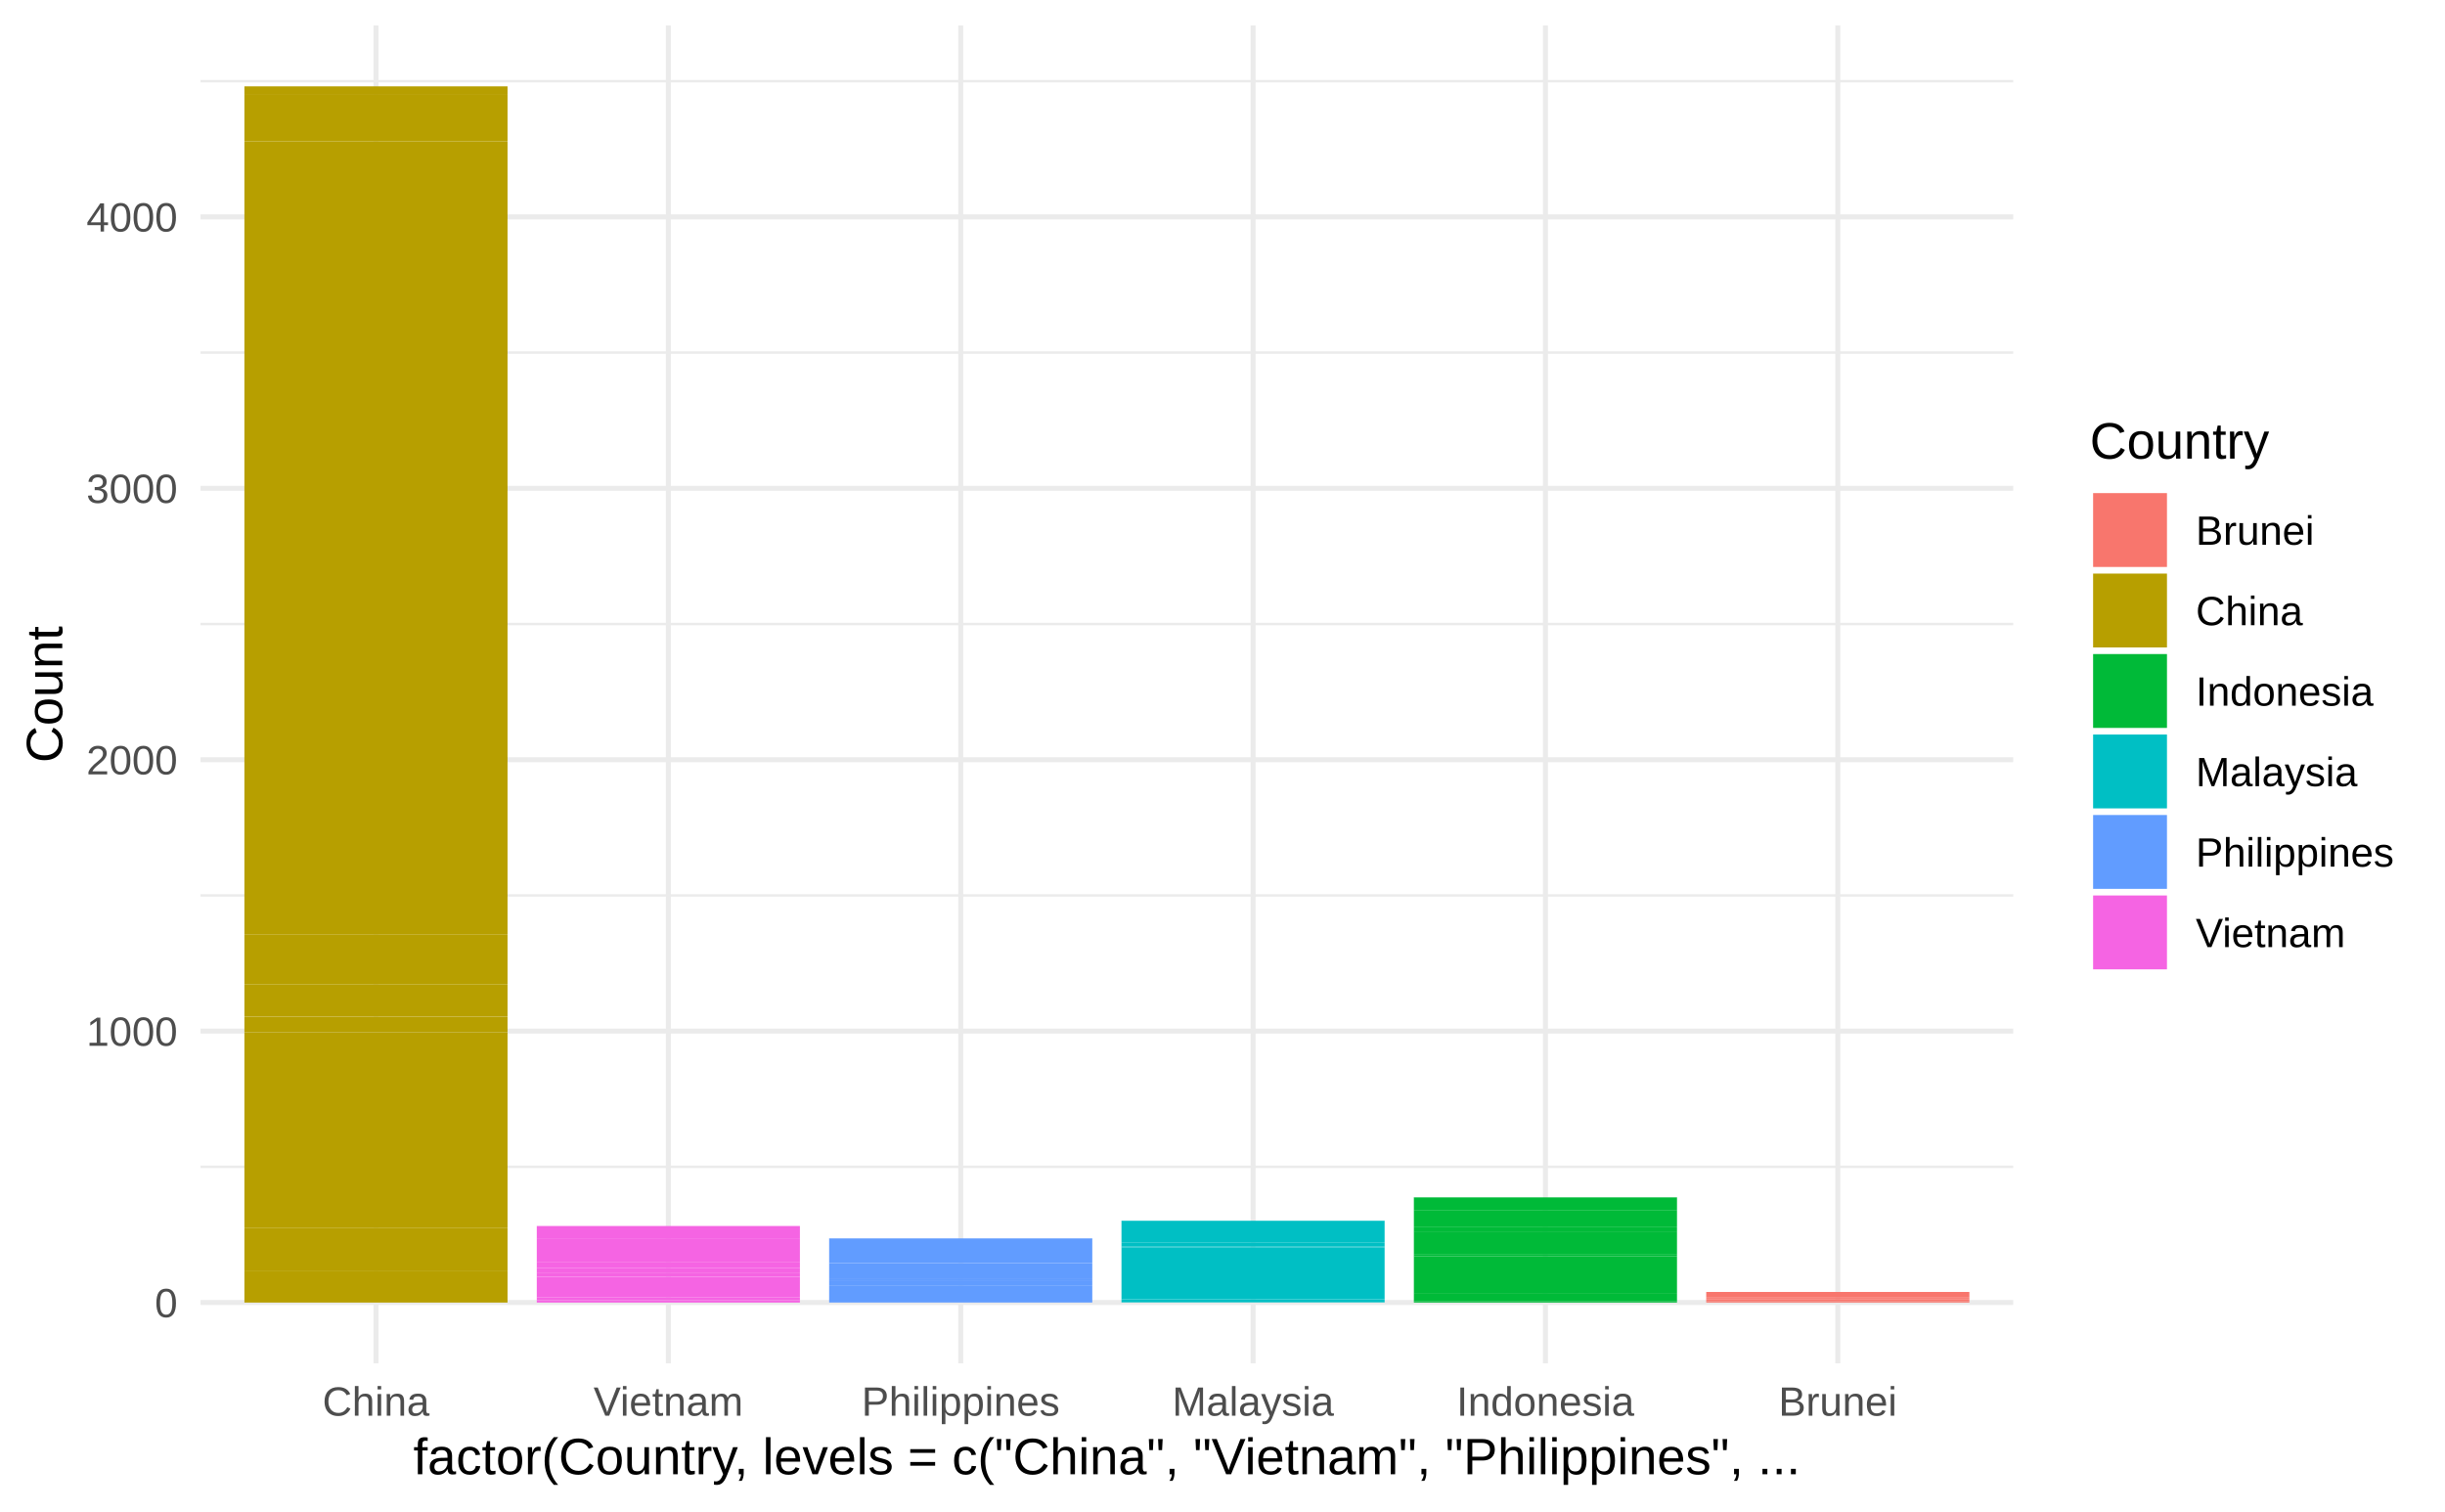
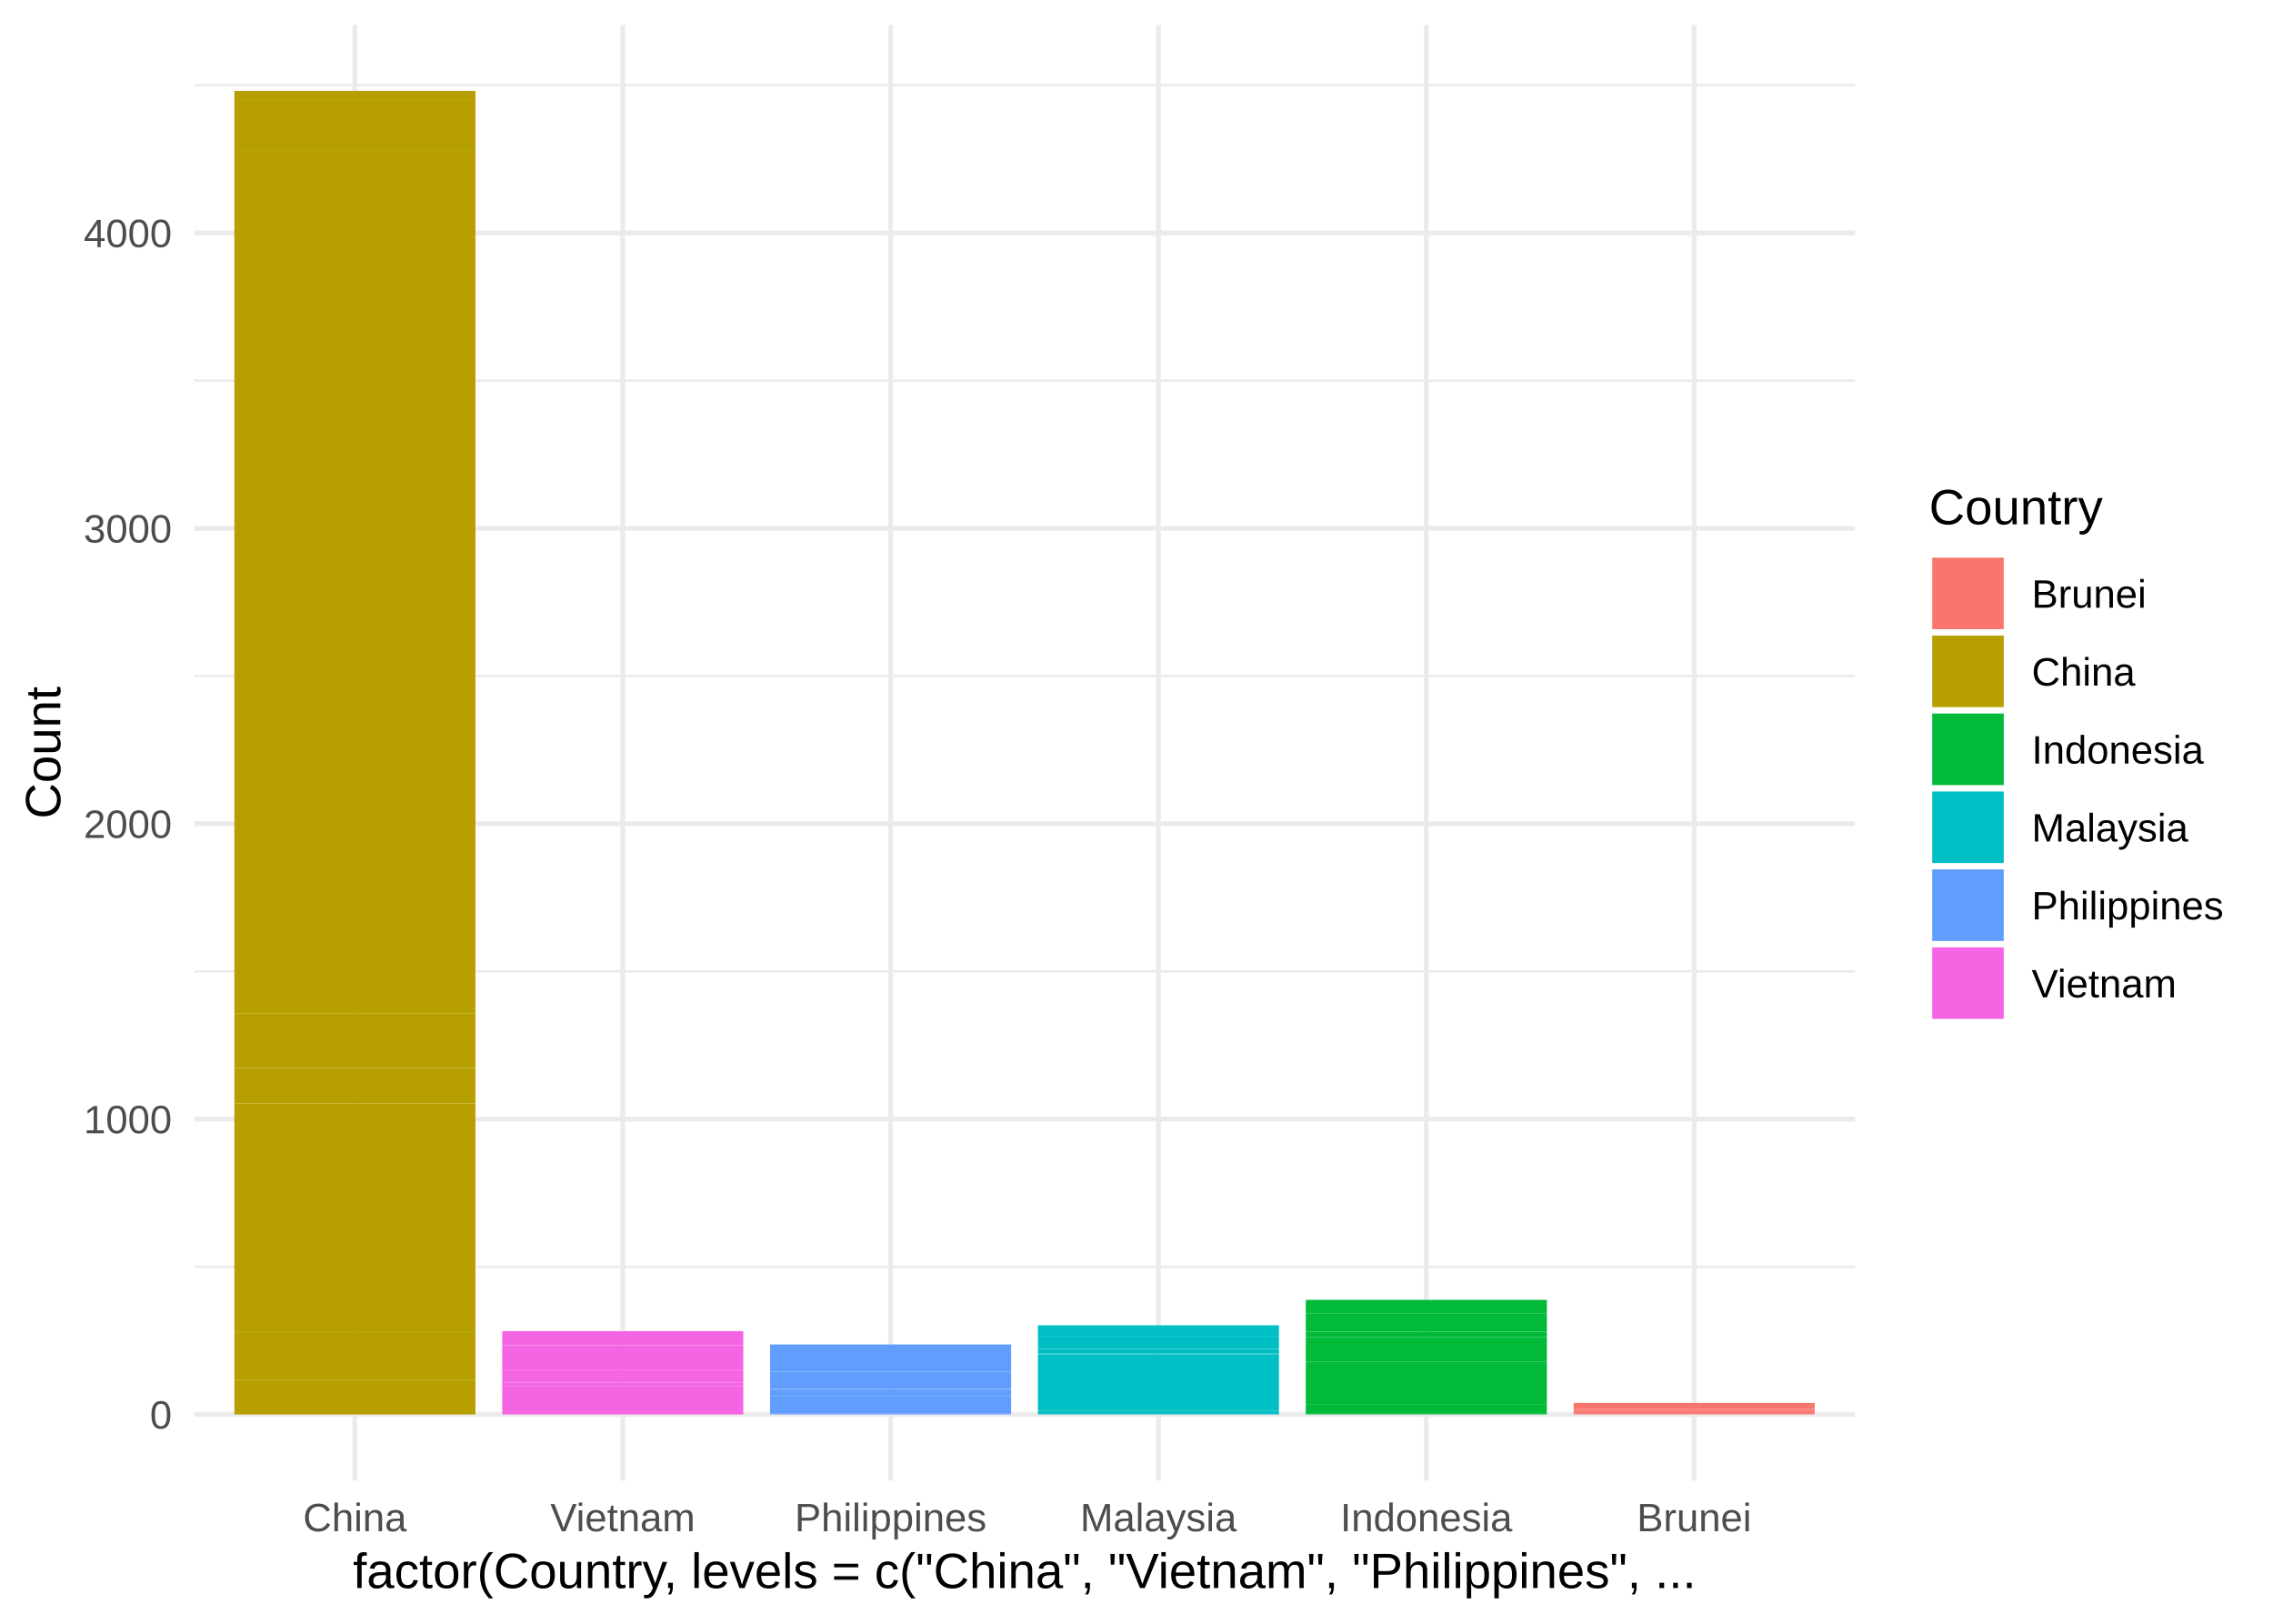
- <svg xmlns="http://www.w3.org/2000/svg" class="svglite" width="525.00pt" height="324.47pt" viewBox="0 0 525.00 324.47">
+ <svg xmlns="http://www.w3.org/2000/svg" class="svglite" width="504.00pt" height="360.00pt" viewBox="0 0 504.00 360.00">
  <defs>
    <style type="text/css">
    .svglite line, .svglite polyline, .svglite polygon, .svglite path, .svglite rect, .svglite circle {
      fill: none;
      stroke: #000000;
      stroke-linecap: round;
      stroke-linejoin: round;
      stroke-miterlimit: 10.00;
    }
    .svglite text {
      white-space: pre;
    }
  </style>
  </defs>
  <rect width="100%" height="100%" style="stroke: none; fill: none;" />
  <defs>
-     <clipPath id="cpMC4wMHw1MjUuMDB8MC4wMHwzMjQuNDc=">
-       <rect x="0.00" y="0.00" width="525.00" height="324.47" />
+     <clipPath id="cpMC4wMHw1MDQuMDB8MC4wMHwzNjAuMDA=">
+       <rect x="0.00" y="0.00" width="504.00" height="360.00" />
    </clipPath>
  </defs>
-   <g clip-path="url(#cpMC4wMHw1MjUuMDB8MC4wMHwzMjQuNDc=)">
+   <g clip-path="url(#cpMC4wMHw1MDQuMDB8MC4wMHwzNjAuMDA=)">
</g>
  <defs>
-     <clipPath id="cpNDMuMDZ8NDMyLjI5fDUuNDh8MjkyLjc0">
-       <rect x="43.06" y="5.48" width="389.23" height="287.26" />
+     <clipPath id="cpNDMuMDZ8NDExLjI5fDUuNDh8MzI4LjI3">
+       <rect x="43.06" y="5.48" width="368.23" height="322.79" />
    </clipPath>
  </defs>
-   <g clip-path="url(#cpNDMuMDZ8NDMyLjI5fDUuNDh8MjkyLjc0)">
-     <polyline points="43.06,250.54 432.29,250.54 " style="stroke-width: 0.53; stroke: #EBEBEB; stroke-linecap: butt;" />
-     <polyline points="43.06,192.27 432.29,192.27 " style="stroke-width: 0.53; stroke: #EBEBEB; stroke-linecap: butt;" />
-     <polyline points="43.06,133.99 432.29,133.99 " style="stroke-width: 0.53; stroke: #EBEBEB; stroke-linecap: butt;" />
-     <polyline points="43.06,75.71 432.29,75.71 " style="stroke-width: 0.53; stroke: #EBEBEB; stroke-linecap: butt;" />
-     <polyline points="43.06,17.43 432.29,17.43 " style="stroke-width: 0.53; stroke: #EBEBEB; stroke-linecap: butt;" />
-     <polyline points="43.06,279.68 432.29,279.68 " style="stroke-width: 1.07; stroke: #EBEBEB; stroke-linecap: butt;" />
-     <polyline points="43.06,221.40 432.29,221.40 " style="stroke-width: 1.07; stroke: #EBEBEB; stroke-linecap: butt;" />
-     <polyline points="43.06,163.13 432.29,163.13 " style="stroke-width: 1.07; stroke: #EBEBEB; stroke-linecap: butt;" />
-     <polyline points="43.06,104.85 432.29,104.85 " style="stroke-width: 1.07; stroke: #EBEBEB; stroke-linecap: butt;" />
-     <polyline points="43.06,46.57 432.29,46.57 " style="stroke-width: 1.07; stroke: #EBEBEB; stroke-linecap: butt;" />
-     <polyline points="80.73,292.74 80.73,5.48 " style="stroke-width: 1.07; stroke: #EBEBEB; stroke-linecap: butt;" />
-     <polyline points="143.51,292.74 143.51,5.48 " style="stroke-width: 1.07; stroke: #EBEBEB; stroke-linecap: butt;" />
-     <polyline points="206.29,292.74 206.29,5.48 " style="stroke-width: 1.07; stroke: #EBEBEB; stroke-linecap: butt;" />
-     <polyline points="269.07,292.74 269.07,5.48 " style="stroke-width: 1.07; stroke: #EBEBEB; stroke-linecap: butt;" />
-     <polyline points="331.84,292.74 331.84,5.48 " style="stroke-width: 1.07; stroke: #EBEBEB; stroke-linecap: butt;" />
-     <polyline points="394.62,292.74 394.62,5.48 " style="stroke-width: 1.07; stroke: #EBEBEB; stroke-linecap: butt;" />
-     <rect x="366.37" y="279.45" width="56.50" height="0.23" style="stroke-width: 1.07; stroke: none; stroke-linecap: butt; stroke-linejoin: miter; fill: #F8766D;" />
-     <rect x="366.37" y="278.93" width="56.50" height="0.52" style="stroke-width: 1.07; stroke: none; stroke-linecap: butt; stroke-linejoin: miter; fill: #F8766D;" />
-     <rect x="366.37" y="278.69" width="56.50" height="0.23" style="stroke-width: 1.07; stroke: none; stroke-linecap: butt; stroke-linejoin: miter; fill: #F8766D;" />
-     <rect x="366.37" y="278.63" width="56.50" height="0.058" style="stroke-width: 1.07; stroke: none; stroke-linecap: butt; stroke-linejoin: miter; fill: #F8766D;" />
-     <rect x="366.37" y="277.41" width="56.50" height="1.22" style="stroke-width: 1.07; stroke: none; stroke-linecap: butt; stroke-linejoin: miter; fill: #F8766D;" />
-     <rect x="52.48" y="272.81" width="56.50" height="6.88" style="stroke-width: 1.07; stroke: none; stroke-linecap: butt; stroke-linejoin: miter; fill: #B79F00;" />
-     <rect x="52.48" y="263.60" width="56.50" height="9.21" style="stroke-width: 1.07; stroke: none; stroke-linecap: butt; stroke-linejoin: miter; fill: #B79F00;" />
-     <rect x="52.48" y="221.64" width="56.50" height="41.96" style="stroke-width: 1.07; stroke: none; stroke-linecap: butt; stroke-linejoin: miter; fill: #B79F00;" />
-     <rect x="52.48" y="218.32" width="56.50" height="3.32" style="stroke-width: 1.07; stroke: none; stroke-linecap: butt; stroke-linejoin: miter; fill: #B79F00;" />
-     <rect x="52.48" y="211.32" width="56.50" height="6.99" style="stroke-width: 1.07; stroke: none; stroke-linecap: butt; stroke-linejoin: miter; fill: #B79F00;" />
-     <rect x="52.48" y="200.60" width="56.50" height="10.72" style="stroke-width: 1.07; stroke: none; stroke-linecap: butt; stroke-linejoin: miter; fill: #B79F00;" />
-     <rect x="52.48" y="30.37" width="56.50" height="170.23" style="stroke-width: 1.07; stroke: none; stroke-linecap: butt; stroke-linejoin: miter; fill: #B79F00;" />
-     <rect x="52.48" y="20.17" width="56.50" height="10.20" style="stroke-width: 1.07; stroke: none; stroke-linecap: butt; stroke-linejoin: miter; fill: #B79F00;" />
-     <rect x="52.48" y="18.54" width="56.50" height="1.63" style="stroke-width: 1.07; stroke: none; stroke-linecap: butt; stroke-linejoin: miter; fill: #B79F00;" />
-     <rect x="303.59" y="279.45" width="56.50" height="0.23" style="stroke-width: 1.07; stroke: none; stroke-linecap: butt; stroke-linejoin: miter; fill: #00BA38;" />
-     <rect x="303.59" y="277.64" width="56.50" height="1.81" style="stroke-width: 1.07; stroke: none; stroke-linecap: butt; stroke-linejoin: miter; fill: #00BA38;" />
-     <rect x="303.59" y="269.72" width="56.50" height="7.93" style="stroke-width: 1.07; stroke: none; stroke-linecap: butt; stroke-linejoin: miter; fill: #00BA38;" />
-     <rect x="303.59" y="269.25" width="56.50" height="0.47" style="stroke-width: 1.07; stroke: none; stroke-linecap: butt; stroke-linejoin: miter; fill: #00BA38;" />
-     <rect x="303.59" y="264.41" width="56.50" height="4.84" style="stroke-width: 1.07; stroke: none; stroke-linecap: butt; stroke-linejoin: miter; fill: #00BA38;" />
-     <rect x="303.59" y="263.37" width="56.50" height="1.05" style="stroke-width: 1.07; stroke: none; stroke-linecap: butt; stroke-linejoin: miter; fill: #00BA38;" />
-     <rect x="303.59" y="259.81" width="56.50" height="3.55" style="stroke-width: 1.07; stroke: none; stroke-linecap: butt; stroke-linejoin: miter; fill: #00BA38;" />
-     <rect x="303.59" y="257.13" width="56.50" height="2.68" style="stroke-width: 1.07; stroke: none; stroke-linecap: butt; stroke-linejoin: miter; fill: #00BA38;" />
-     <rect x="303.59" y="257.07" width="56.50" height="0.058" style="stroke-width: 1.07; stroke: none; stroke-linecap: butt; stroke-linejoin: miter; fill: #00BA38;" />
-     <rect x="240.81" y="279.57" width="56.50" height="0.12" style="stroke-width: 1.07; stroke: none; stroke-linecap: butt; stroke-linejoin: miter; fill: #00BFC4;" />
-     <rect x="240.81" y="278.98" width="56.50" height="0.58" style="stroke-width: 1.07; stroke: none; stroke-linecap: butt; stroke-linejoin: miter; fill: #00BFC4;" />
-     <rect x="240.81" y="267.85" width="56.50" height="11.13" style="stroke-width: 1.07; stroke: none; stroke-linecap: butt; stroke-linejoin: miter; fill: #00BFC4;" />
-     <rect x="240.81" y="267.62" width="56.50" height="0.23" style="stroke-width: 1.07; stroke: none; stroke-linecap: butt; stroke-linejoin: miter; fill: #00BFC4;" />
-     <rect x="240.81" y="266.75" width="56.50" height="0.87" style="stroke-width: 1.07; stroke: none; stroke-linecap: butt; stroke-linejoin: miter; fill: #00BFC4;" />
-     <rect x="240.81" y="264.18" width="56.50" height="2.56" style="stroke-width: 1.07; stroke: none; stroke-linecap: butt; stroke-linejoin: miter; fill: #00BFC4;" />
-     <rect x="240.81" y="262.14" width="56.50" height="2.04" style="stroke-width: 1.07; stroke: none; stroke-linecap: butt; stroke-linejoin: miter; fill: #00BFC4;" />
-     <rect x="240.81" y="262.08" width="56.50" height="0.058" style="stroke-width: 1.07; stroke: none; stroke-linecap: butt; stroke-linejoin: miter; fill: #00BFC4;" />
-     <rect x="178.04" y="279.51" width="56.50" height="0.17" style="stroke-width: 1.07; stroke: none; stroke-linecap: butt; stroke-linejoin: miter; fill: #619CFF;" />
-     <rect x="178.04" y="276.13" width="56.50" height="3.38" style="stroke-width: 1.07; stroke: none; stroke-linecap: butt; stroke-linejoin: miter; fill: #619CFF;" />
-     <rect x="178.04" y="274.90" width="56.50" height="1.22" style="stroke-width: 1.07; stroke: none; stroke-linecap: butt; stroke-linejoin: miter; fill: #619CFF;" />
-     <rect x="178.04" y="274.67" width="56.50" height="0.23" style="stroke-width: 1.07; stroke: none; stroke-linecap: butt; stroke-linejoin: miter; fill: #619CFF;" />
-     <rect x="178.04" y="271.23" width="56.50" height="3.44" style="stroke-width: 1.07; stroke: none; stroke-linecap: butt; stroke-linejoin: miter; fill: #619CFF;" />
-     <rect x="178.04" y="265.93" width="56.50" height="5.30" style="stroke-width: 1.07; stroke: none; stroke-linecap: butt; stroke-linejoin: miter; fill: #619CFF;" />
-     <rect x="178.04" y="265.87" width="56.50" height="0.058" style="stroke-width: 1.07; stroke: none; stroke-linecap: butt; stroke-linejoin: miter; fill: #619CFF;" />
-     <rect x="115.26" y="279.22" width="56.50" height="0.47" style="stroke-width: 1.07; stroke: none; stroke-linecap: butt; stroke-linejoin: miter; fill: #F564E3;" />
-     <rect x="115.26" y="278.52" width="56.50" height="0.70" style="stroke-width: 1.07; stroke: none; stroke-linecap: butt; stroke-linejoin: miter; fill: #F564E3;" />
-     <rect x="115.26" y="274.15" width="56.50" height="4.37" style="stroke-width: 1.07; stroke: none; stroke-linecap: butt; stroke-linejoin: miter; fill: #F564E3;" />
-     <rect x="115.26" y="273.39" width="56.50" height="0.76" style="stroke-width: 1.07; stroke: none; stroke-linecap: butt; stroke-linejoin: miter; fill: #F564E3;" />
-     <rect x="115.26" y="272.22" width="56.50" height="1.17" style="stroke-width: 1.07; stroke: none; stroke-linecap: butt; stroke-linejoin: miter; fill: #F564E3;" />
-     <rect x="115.26" y="270.94" width="56.50" height="1.28" style="stroke-width: 1.07; stroke: none; stroke-linecap: butt; stroke-linejoin: miter; fill: #F564E3;" />
-     <rect x="115.26" y="266.05" width="56.50" height="4.90" style="stroke-width: 1.07; stroke: none; stroke-linecap: butt; stroke-linejoin: miter; fill: #F564E3;" />
-     <rect x="115.26" y="263.25" width="56.50" height="2.80" style="stroke-width: 1.07; stroke: none; stroke-linecap: butt; stroke-linejoin: miter; fill: #F564E3;" />
+   <g clip-path="url(#cpNDMuMDZ8NDExLjI5fDUuNDh8MzI4LjI3)">
+     <polyline points="43.06,280.85 411.29,280.85 " style="stroke-width: 0.53; stroke: #EBEBEB; stroke-linecap: butt;" />
+     <polyline points="43.06,215.37 411.29,215.37 " style="stroke-width: 0.53; stroke: #EBEBEB; stroke-linecap: butt;" />
+     <polyline points="43.06,149.88 411.29,149.88 " style="stroke-width: 0.53; stroke: #EBEBEB; stroke-linecap: butt;" />
+     <polyline points="43.06,84.39 411.29,84.39 " style="stroke-width: 0.53; stroke: #EBEBEB; stroke-linecap: butt;" />
+     <polyline points="43.06,18.91 411.29,18.91 " style="stroke-width: 0.53; stroke: #EBEBEB; stroke-linecap: butt;" />
+     <polyline points="43.06,313.59 411.29,313.59 " style="stroke-width: 1.07; stroke: #EBEBEB; stroke-linecap: butt;" />
+     <polyline points="43.06,248.11 411.29,248.11 " style="stroke-width: 1.07; stroke: #EBEBEB; stroke-linecap: butt;" />
+     <polyline points="43.06,182.62 411.29,182.62 " style="stroke-width: 1.07; stroke: #EBEBEB; stroke-linecap: butt;" />
+     <polyline points="43.06,117.14 411.29,117.14 " style="stroke-width: 1.07; stroke: #EBEBEB; stroke-linecap: butt;" />
+     <polyline points="43.06,51.65 411.29,51.65 " style="stroke-width: 1.07; stroke: #EBEBEB; stroke-linecap: butt;" />
+     <polyline points="78.69,328.27 78.69,5.48 " style="stroke-width: 1.07; stroke: #EBEBEB; stroke-linecap: butt;" />
+     <polyline points="138.09,328.27 138.09,5.48 " style="stroke-width: 1.07; stroke: #EBEBEB; stroke-linecap: butt;" />
+     <polyline points="197.48,328.27 197.48,5.48 " style="stroke-width: 1.07; stroke: #EBEBEB; stroke-linecap: butt;" />
+     <polyline points="256.87,328.27 256.87,5.48 " style="stroke-width: 1.07; stroke: #EBEBEB; stroke-linecap: butt;" />
+     <polyline points="316.26,328.27 316.26,5.48 " style="stroke-width: 1.07; stroke: #EBEBEB; stroke-linecap: butt;" />
+     <polyline points="375.66,328.27 375.66,5.48 " style="stroke-width: 1.07; stroke: #EBEBEB; stroke-linecap: butt;" />
+     <rect x="348.93" y="313.33" width="53.45" height="0.26" style="stroke-width: 1.07; stroke: none; stroke-linecap: butt; stroke-linejoin: miter; fill: #F8766D;" />
+     <rect x="348.93" y="312.74" width="53.45" height="0.59" style="stroke-width: 1.07; stroke: none; stroke-linecap: butt; stroke-linejoin: miter; fill: #F8766D;" />
+     <rect x="348.93" y="312.48" width="53.45" height="0.26" style="stroke-width: 1.07; stroke: none; stroke-linecap: butt; stroke-linejoin: miter; fill: #F8766D;" />
+     <rect x="348.93" y="312.42" width="53.45" height="0.065" style="stroke-width: 1.07; stroke: none; stroke-linecap: butt; stroke-linejoin: miter; fill: #F8766D;" />
+     <rect x="348.93" y="311.04" width="53.45" height="1.38" style="stroke-width: 1.07; stroke: none; stroke-linecap: butt; stroke-linejoin: miter; fill: #F8766D;" />
+     <rect x="51.97" y="305.87" width="53.45" height="7.73" style="stroke-width: 1.07; stroke: none; stroke-linecap: butt; stroke-linejoin: miter; fill: #B79F00;" />
+     <rect x="51.97" y="295.52" width="53.45" height="10.35" style="stroke-width: 1.07; stroke: none; stroke-linecap: butt; stroke-linejoin: miter; fill: #B79F00;" />
+     <rect x="51.97" y="248.37" width="53.45" height="47.15" style="stroke-width: 1.07; stroke: none; stroke-linecap: butt; stroke-linejoin: miter; fill: #B79F00;" />
+     <rect x="51.97" y="244.64" width="53.45" height="3.73" style="stroke-width: 1.07; stroke: none; stroke-linecap: butt; stroke-linejoin: miter; fill: #B79F00;" />
+     <rect x="51.97" y="236.78" width="53.45" height="7.86" style="stroke-width: 1.07; stroke: none; stroke-linecap: butt; stroke-linejoin: miter; fill: #B79F00;" />
+     <rect x="51.97" y="224.73" width="53.45" height="12.05" style="stroke-width: 1.07; stroke: none; stroke-linecap: butt; stroke-linejoin: miter; fill: #B79F00;" />
+     <rect x="51.97" y="33.45" width="53.45" height="191.28" style="stroke-width: 1.07; stroke: none; stroke-linecap: butt; stroke-linejoin: miter; fill: #B79F00;" />
+     <rect x="51.97" y="21.99" width="53.45" height="11.46" style="stroke-width: 1.07; stroke: none; stroke-linecap: butt; stroke-linejoin: miter; fill: #B79F00;" />
+     <rect x="51.97" y="20.15" width="53.45" height="1.83" style="stroke-width: 1.07; stroke: none; stroke-linecap: butt; stroke-linejoin: miter; fill: #B79F00;" />
+     <rect x="289.54" y="313.33" width="53.45" height="0.26" style="stroke-width: 1.07; stroke: none; stroke-linecap: butt; stroke-linejoin: miter; fill: #00BA38;" />
+     <rect x="289.54" y="311.30" width="53.45" height="2.03" style="stroke-width: 1.07; stroke: none; stroke-linecap: butt; stroke-linejoin: miter; fill: #00BA38;" />
+     <rect x="289.54" y="302.40" width="53.45" height="8.91" style="stroke-width: 1.07; stroke: none; stroke-linecap: butt; stroke-linejoin: miter; fill: #00BA38;" />
+     <rect x="289.54" y="301.87" width="53.45" height="0.52" style="stroke-width: 1.07; stroke: none; stroke-linecap: butt; stroke-linejoin: miter; fill: #00BA38;" />
+     <rect x="289.54" y="296.44" width="53.45" height="5.44" style="stroke-width: 1.07; stroke: none; stroke-linecap: butt; stroke-linejoin: miter; fill: #00BA38;" />
+     <rect x="289.54" y="295.26" width="53.45" height="1.18" style="stroke-width: 1.07; stroke: none; stroke-linecap: butt; stroke-linejoin: miter; fill: #00BA38;" />
+     <rect x="289.54" y="291.26" width="53.45" height="3.99" style="stroke-width: 1.07; stroke: none; stroke-linecap: butt; stroke-linejoin: miter; fill: #00BA38;" />
+     <rect x="289.54" y="288.25" width="53.45" height="3.01" style="stroke-width: 1.07; stroke: none; stroke-linecap: butt; stroke-linejoin: miter; fill: #00BA38;" />
+     <rect x="289.54" y="288.19" width="53.45" height="0.065" style="stroke-width: 1.07; stroke: none; stroke-linecap: butt; stroke-linejoin: miter; fill: #00BA38;" />
+     <rect x="230.14" y="313.46" width="53.45" height="0.13" style="stroke-width: 1.07; stroke: none; stroke-linecap: butt; stroke-linejoin: miter; fill: #00BFC4;" />
+     <rect x="230.14" y="312.81" width="53.45" height="0.65" style="stroke-width: 1.07; stroke: none; stroke-linecap: butt; stroke-linejoin: miter; fill: #00BFC4;" />
+     <rect x="230.14" y="300.30" width="53.45" height="12.51" style="stroke-width: 1.07; stroke: none; stroke-linecap: butt; stroke-linejoin: miter; fill: #00BFC4;" />
+     <rect x="230.14" y="300.04" width="53.45" height="0.26" style="stroke-width: 1.07; stroke: none; stroke-linecap: butt; stroke-linejoin: miter; fill: #00BFC4;" />
+     <rect x="230.14" y="299.06" width="53.45" height="0.98" style="stroke-width: 1.07; stroke: none; stroke-linecap: butt; stroke-linejoin: miter; fill: #00BFC4;" />
+     <rect x="230.14" y="296.17" width="53.45" height="2.88" style="stroke-width: 1.07; stroke: none; stroke-linecap: butt; stroke-linejoin: miter; fill: #00BFC4;" />
+     <rect x="230.14" y="293.88" width="53.45" height="2.29" style="stroke-width: 1.07; stroke: none; stroke-linecap: butt; stroke-linejoin: miter; fill: #00BFC4;" />
+     <rect x="230.14" y="293.82" width="53.45" height="0.065" style="stroke-width: 1.07; stroke: none; stroke-linecap: butt; stroke-linejoin: miter; fill: #00BFC4;" />
+     <rect x="170.75" y="313.40" width="53.45" height="0.20" style="stroke-width: 1.07; stroke: none; stroke-linecap: butt; stroke-linejoin: miter; fill: #619CFF;" />
+     <rect x="170.75" y="309.60" width="53.45" height="3.80" style="stroke-width: 1.07; stroke: none; stroke-linecap: butt; stroke-linejoin: miter; fill: #619CFF;" />
+     <rect x="170.75" y="308.22" width="53.45" height="1.38" style="stroke-width: 1.07; stroke: none; stroke-linecap: butt; stroke-linejoin: miter; fill: #619CFF;" />
+     <rect x="170.75" y="307.96" width="53.45" height="0.26" style="stroke-width: 1.07; stroke: none; stroke-linecap: butt; stroke-linejoin: miter; fill: #619CFF;" />
+     <rect x="170.75" y="304.10" width="53.45" height="3.86" style="stroke-width: 1.07; stroke: none; stroke-linecap: butt; stroke-linejoin: miter; fill: #619CFF;" />
+     <rect x="170.75" y="298.14" width="53.45" height="5.96" style="stroke-width: 1.07; stroke: none; stroke-linecap: butt; stroke-linejoin: miter; fill: #619CFF;" />
+     <rect x="170.75" y="298.07" width="53.45" height="0.065" style="stroke-width: 1.07; stroke: none; stroke-linecap: butt; stroke-linejoin: miter; fill: #619CFF;" />
+     <rect x="111.36" y="313.07" width="53.45" height="0.52" style="stroke-width: 1.07; stroke: none; stroke-linecap: butt; stroke-linejoin: miter; fill: #F564E3;" />
+     <rect x="111.36" y="312.28" width="53.45" height="0.79" style="stroke-width: 1.07; stroke: none; stroke-linecap: butt; stroke-linejoin: miter; fill: #F564E3;" />
+     <rect x="111.36" y="307.37" width="53.45" height="4.91" style="stroke-width: 1.07; stroke: none; stroke-linecap: butt; stroke-linejoin: miter; fill: #F564E3;" />
+     <rect x="111.36" y="306.52" width="53.45" height="0.85" style="stroke-width: 1.07; stroke: none; stroke-linecap: butt; stroke-linejoin: miter; fill: #F564E3;" />
+     <rect x="111.36" y="305.21" width="53.45" height="1.31" style="stroke-width: 1.07; stroke: none; stroke-linecap: butt; stroke-linejoin: miter; fill: #F564E3;" />
+     <rect x="111.36" y="303.77" width="53.45" height="1.44" style="stroke-width: 1.07; stroke: none; stroke-linecap: butt; stroke-linejoin: miter; fill: #F564E3;" />
+     <rect x="111.36" y="298.27" width="53.45" height="5.50" style="stroke-width: 1.07; stroke: none; stroke-linecap: butt; stroke-linejoin: miter; fill: #F564E3;" />
+     <rect x="111.36" y="295.13" width="53.45" height="3.14" style="stroke-width: 1.07; stroke: none; stroke-linecap: butt; stroke-linejoin: miter; fill: #F564E3;" />
  </g>
-   <g clip-path="url(#cpMC4wMHw1MjUuMDB8MC4wMHwzMjQuNDc=)">
-     <text x="38.13" y="282.84" text-anchor="end" style="font-size: 8.80px;fill: #4D4D4D; font-family: &quot;Arial&quot;;" textLength="4.90px" lengthAdjust="spacingAndGlyphs">0</text>
-     <text x="38.13" y="224.56" text-anchor="end" style="font-size: 8.80px;fill: #4D4D4D; font-family: &quot;Arial&quot;;" textLength="19.58px" lengthAdjust="spacingAndGlyphs">1000</text>
-     <text x="38.13" y="166.28" text-anchor="end" style="font-size: 8.80px;fill: #4D4D4D; font-family: &quot;Arial&quot;;" textLength="19.58px" lengthAdjust="spacingAndGlyphs">2000</text>
-     <text x="38.13" y="108.00" text-anchor="end" style="font-size: 8.80px;fill: #4D4D4D; font-family: &quot;Arial&quot;;" textLength="19.58px" lengthAdjust="spacingAndGlyphs">3000</text>
-     <text x="38.13" y="49.72" text-anchor="end" style="font-size: 8.80px;fill: #4D4D4D; font-family: &quot;Arial&quot;;" textLength="19.58px" lengthAdjust="spacingAndGlyphs">4000</text>
-     <text x="80.73" y="303.98" text-anchor="middle" style="font-size: 8.80px;fill: #4D4D4D; font-family: &quot;Arial&quot;;" textLength="22.99px" lengthAdjust="spacingAndGlyphs">China</text>
-     <text x="143.51" y="303.98" text-anchor="middle" style="font-size: 8.80px;fill: #4D4D4D; font-family: &quot;Arial&quot;;" textLength="32.28px" lengthAdjust="spacingAndGlyphs">Vietnam</text>
-     <text x="206.29" y="303.98" text-anchor="middle" style="font-size: 8.80px;fill: #4D4D4D; font-family: &quot;Arial&quot;;" textLength="42.55px" lengthAdjust="spacingAndGlyphs">Philippines</text>
-     <text x="269.07" y="303.98" text-anchor="middle" style="font-size: 8.80px;fill: #4D4D4D; font-family: &quot;Arial&quot;;" textLength="34.72px" lengthAdjust="spacingAndGlyphs">Malaysia</text>
-     <text x="331.84" y="303.98" text-anchor="middle" style="font-size: 8.80px;fill: #4D4D4D; font-family: &quot;Arial&quot;;" textLength="38.17px" lengthAdjust="spacingAndGlyphs">Indonesia</text>
-     <text x="394.62" y="303.98" text-anchor="middle" style="font-size: 8.80px;fill: #4D4D4D; font-family: &quot;Arial&quot;;" textLength="25.44px" lengthAdjust="spacingAndGlyphs">Brunei</text>
-     <text x="237.68" y="316.56" text-anchor="middle" style="font-size: 11.00px; font-family: &quot;Arial&quot;;" textLength="298.81px" lengthAdjust="spacingAndGlyphs">factor(Country, levels = c("China", "Vietnam", "Philippines", ...</text>
-     <text transform="translate(13.37,149.11) rotate(-90)" text-anchor="middle" style="font-size: 11.00px; font-family: &quot;Arial&quot;;" textLength="29.35px" lengthAdjust="spacingAndGlyphs">Count</text>
-     <text x="448.73" y="98.48" style="font-size: 11.00px; font-family: &quot;Arial&quot;;" textLength="38.52px" lengthAdjust="spacingAndGlyphs">Country</text>
-     <rect x="449.44" y="105.88" width="15.86" height="15.86" style="stroke-width: 1.07; stroke: none; stroke-linecap: butt; stroke-linejoin: miter; fill: #F8766D;" />
-     <rect x="449.44" y="123.16" width="15.86" height="15.86" style="stroke-width: 1.07; stroke: none; stroke-linecap: butt; stroke-linejoin: miter; fill: #B79F00;" />
-     <rect x="449.44" y="140.44" width="15.86" height="15.86" style="stroke-width: 1.07; stroke: none; stroke-linecap: butt; stroke-linejoin: miter; fill: #00BA38;" />
-     <rect x="449.44" y="157.72" width="15.86" height="15.86" style="stroke-width: 1.07; stroke: none; stroke-linecap: butt; stroke-linejoin: miter; fill: #00BFC4;" />
-     <rect x="449.44" y="175.00" width="15.86" height="15.86" style="stroke-width: 1.07; stroke: none; stroke-linecap: butt; stroke-linejoin: miter; fill: #619CFF;" />
-     <rect x="449.44" y="192.28" width="15.86" height="15.86" style="stroke-width: 1.07; stroke: none; stroke-linecap: butt; stroke-linejoin: miter; fill: #F564E3;" />
-     <text x="471.49" y="116.97" style="font-size: 8.80px; font-family: &quot;Arial&quot;;" textLength="25.44px" lengthAdjust="spacingAndGlyphs">Brunei</text>
-     <text x="471.49" y="134.25" style="font-size: 8.80px; font-family: &quot;Arial&quot;;" textLength="22.99px" lengthAdjust="spacingAndGlyphs">China</text>
-     <text x="471.49" y="151.53" style="font-size: 8.80px; font-family: &quot;Arial&quot;;" textLength="38.17px" lengthAdjust="spacingAndGlyphs">Indonesia</text>
-     <text x="471.49" y="168.81" style="font-size: 8.80px; font-family: &quot;Arial&quot;;" textLength="34.72px" lengthAdjust="spacingAndGlyphs">Malaysia</text>
-     <text x="471.49" y="186.09" style="font-size: 8.80px; font-family: &quot;Arial&quot;;" textLength="42.55px" lengthAdjust="spacingAndGlyphs">Philippines</text>
-     <text x="471.49" y="203.37" style="font-size: 8.80px; font-family: &quot;Arial&quot;;" textLength="32.28px" lengthAdjust="spacingAndGlyphs">Vietnam</text>
+   <g clip-path="url(#cpMC4wMHw1MDQuMDB8MC4wMHwzNjAuMDA=)">
+     <text x="38.13" y="316.75" text-anchor="end" style="font-size: 8.80px;fill: #4D4D4D; font-family: &quot;Arial&quot;;" textLength="4.90px" lengthAdjust="spacingAndGlyphs">0</text>
+     <text x="38.13" y="251.26" text-anchor="end" style="font-size: 8.80px;fill: #4D4D4D; font-family: &quot;Arial&quot;;" textLength="19.58px" lengthAdjust="spacingAndGlyphs">1000</text>
+     <text x="38.13" y="185.78" text-anchor="end" style="font-size: 8.80px;fill: #4D4D4D; font-family: &quot;Arial&quot;;" textLength="19.58px" lengthAdjust="spacingAndGlyphs">2000</text>
+     <text x="38.13" y="120.29" text-anchor="end" style="font-size: 8.80px;fill: #4D4D4D; font-family: &quot;Arial&quot;;" textLength="19.58px" lengthAdjust="spacingAndGlyphs">3000</text>
+     <text x="38.13" y="54.80" text-anchor="end" style="font-size: 8.80px;fill: #4D4D4D; font-family: &quot;Arial&quot;;" textLength="19.58px" lengthAdjust="spacingAndGlyphs">4000</text>
+     <text x="78.69" y="339.50" text-anchor="middle" style="font-size: 8.80px;fill: #4D4D4D; font-family: &quot;Arial&quot;;" textLength="22.99px" lengthAdjust="spacingAndGlyphs">China</text>
+     <text x="138.09" y="339.50" text-anchor="middle" style="font-size: 8.80px;fill: #4D4D4D; font-family: &quot;Arial&quot;;" textLength="32.28px" lengthAdjust="spacingAndGlyphs">Vietnam</text>
+     <text x="197.48" y="339.50" text-anchor="middle" style="font-size: 8.80px;fill: #4D4D4D; font-family: &quot;Arial&quot;;" textLength="42.55px" lengthAdjust="spacingAndGlyphs">Philippines</text>
+     <text x="256.87" y="339.50" text-anchor="middle" style="font-size: 8.80px;fill: #4D4D4D; font-family: &quot;Arial&quot;;" textLength="34.72px" lengthAdjust="spacingAndGlyphs">Malaysia</text>
+     <text x="316.26" y="339.50" text-anchor="middle" style="font-size: 8.80px;fill: #4D4D4D; font-family: &quot;Arial&quot;;" textLength="38.17px" lengthAdjust="spacingAndGlyphs">Indonesia</text>
+     <text x="375.66" y="339.50" text-anchor="middle" style="font-size: 8.80px;fill: #4D4D4D; font-family: &quot;Arial&quot;;" textLength="25.44px" lengthAdjust="spacingAndGlyphs">Brunei</text>
+     <text x="227.18" y="352.09" text-anchor="middle" style="font-size: 11.00px; font-family: &quot;Arial&quot;;" textLength="298.81px" lengthAdjust="spacingAndGlyphs">factor(Country, levels = c("China", "Vietnam", "Philippines", ...</text>
+     <text transform="translate(13.37,166.87) rotate(-90)" text-anchor="middle" style="font-size: 11.00px; font-family: &quot;Arial&quot;;" textLength="29.35px" lengthAdjust="spacingAndGlyphs">Count</text>
+     <text x="427.73" y="116.24" style="font-size: 11.00px; font-family: &quot;Arial&quot;;" textLength="38.52px" lengthAdjust="spacingAndGlyphs">Country</text>
+     <rect x="428.44" y="123.64" width="15.86" height="15.86" style="stroke-width: 1.07; stroke: none; stroke-linecap: butt; stroke-linejoin: miter; fill: #F8766D;" />
+     <rect x="428.44" y="140.92" width="15.86" height="15.86" style="stroke-width: 1.07; stroke: none; stroke-linecap: butt; stroke-linejoin: miter; fill: #B79F00;" />
+     <rect x="428.44" y="158.20" width="15.86" height="15.86" style="stroke-width: 1.07; stroke: none; stroke-linecap: butt; stroke-linejoin: miter; fill: #00BA38;" />
+     <rect x="428.44" y="175.48" width="15.86" height="15.86" style="stroke-width: 1.07; stroke: none; stroke-linecap: butt; stroke-linejoin: miter; fill: #00BFC4;" />
+     <rect x="428.44" y="192.76" width="15.86" height="15.86" style="stroke-width: 1.07; stroke: none; stroke-linecap: butt; stroke-linejoin: miter; fill: #619CFF;" />
+     <rect x="428.44" y="210.04" width="15.86" height="15.86" style="stroke-width: 1.07; stroke: none; stroke-linecap: butt; stroke-linejoin: miter; fill: #F564E3;" />
+     <text x="450.49" y="134.73" style="font-size: 8.80px; font-family: &quot;Arial&quot;;" textLength="25.44px" lengthAdjust="spacingAndGlyphs">Brunei</text>
+     <text x="450.49" y="152.01" style="font-size: 8.80px; font-family: &quot;Arial&quot;;" textLength="22.99px" lengthAdjust="spacingAndGlyphs">China</text>
+     <text x="450.49" y="169.29" style="font-size: 8.80px; font-family: &quot;Arial&quot;;" textLength="38.17px" lengthAdjust="spacingAndGlyphs">Indonesia</text>
+     <text x="450.49" y="186.57" style="font-size: 8.80px; font-family: &quot;Arial&quot;;" textLength="34.72px" lengthAdjust="spacingAndGlyphs">Malaysia</text>
+     <text x="450.49" y="203.85" style="font-size: 8.80px; font-family: &quot;Arial&quot;;" textLength="42.55px" lengthAdjust="spacingAndGlyphs">Philippines</text>
+     <text x="450.49" y="221.13" style="font-size: 8.80px; font-family: &quot;Arial&quot;;" textLength="32.28px" lengthAdjust="spacingAndGlyphs">Vietnam</text>
  </g>
</svg>
